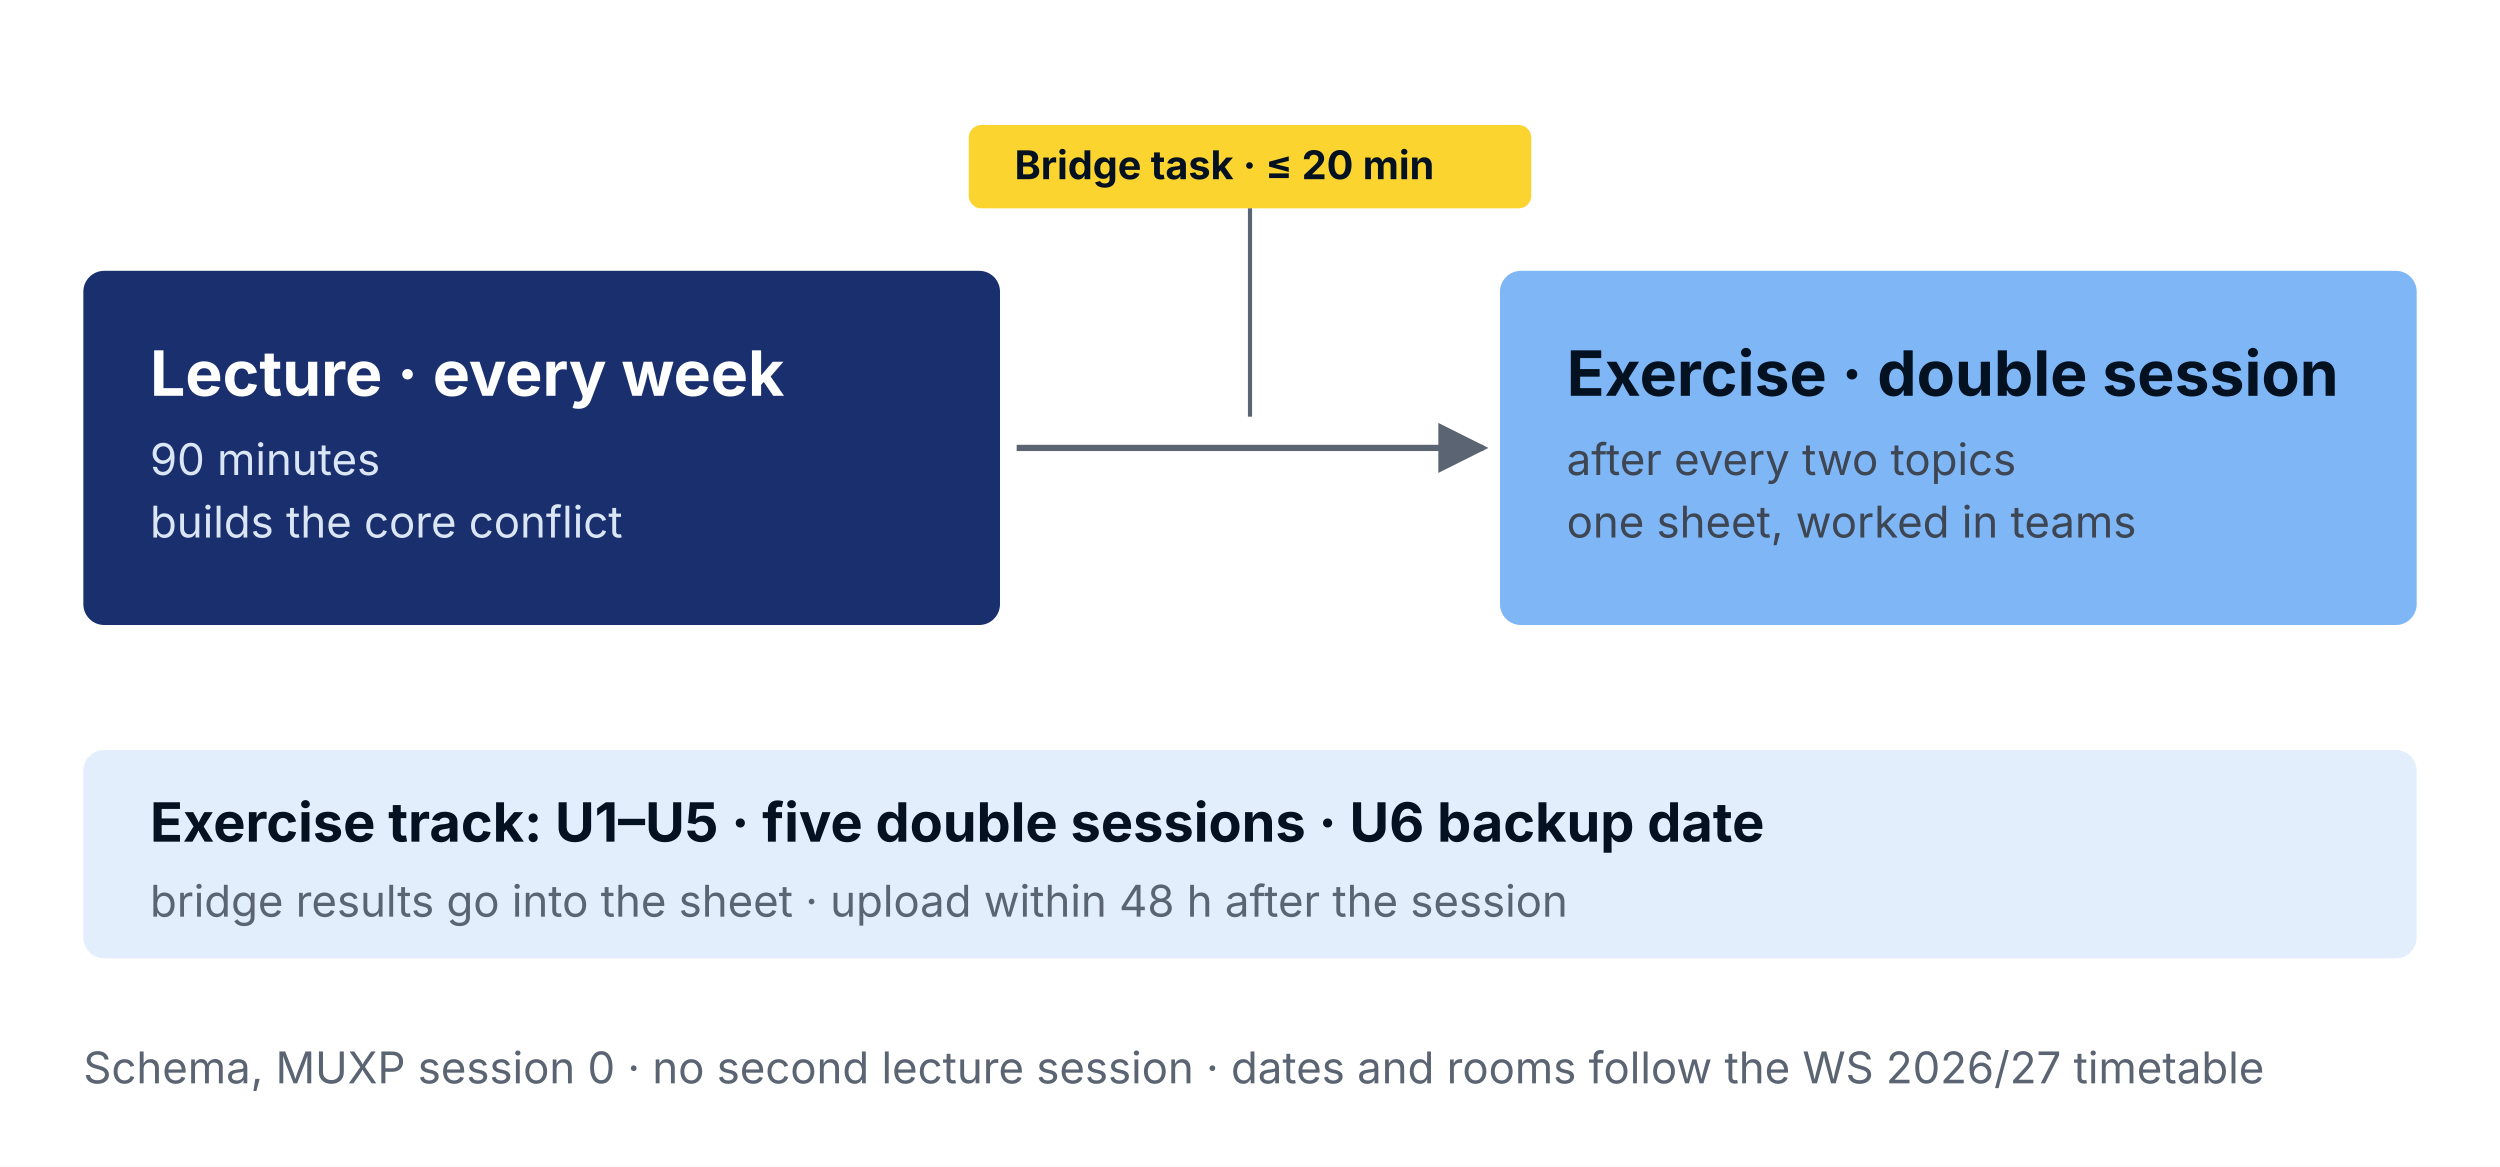
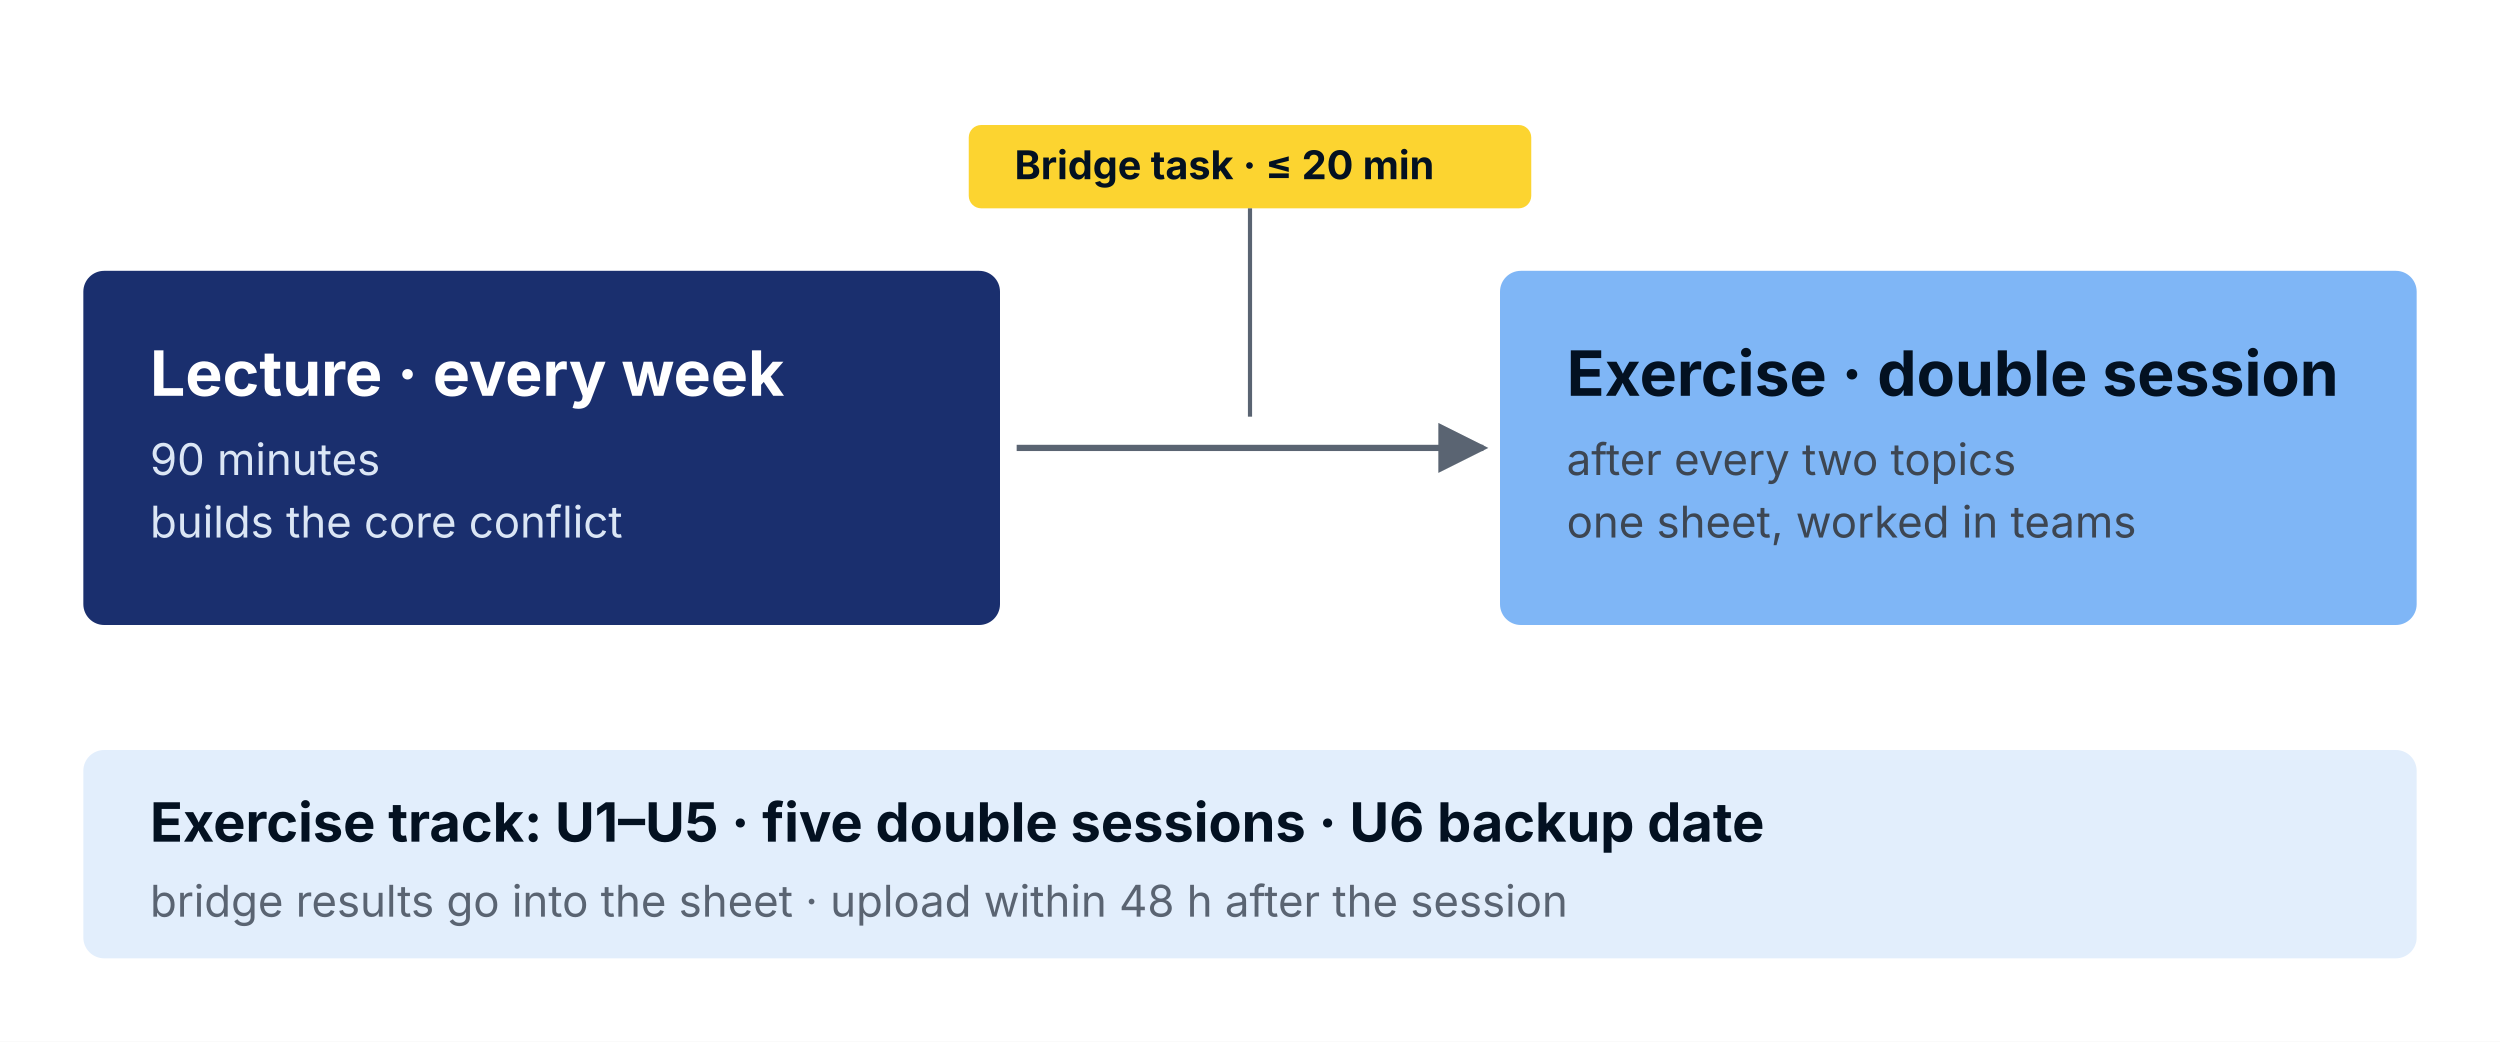
- <svg xmlns="http://www.w3.org/2000/svg" viewBox="0 0 1200 560" role="img" aria-labelledby="t d">
+ <svg xmlns="http://www.w3.org/2000/svg" viewBox="0 0 1200 500" role="img" aria-labelledby="t d">
  <style>
    text { font-family: Inter, "Neue Haas Unica", Helvetica, Arial, sans-serif; fill: #031121; }
    .st { font-size: 30px; font-weight: 700; }
    .stw { font-size: 30px; font-weight: 700; fill: #ffffff; }
    .sub { font-size: 21px; fill: #3d4652; }
    .subw { font-size: 21px; fill: #dbe6f5; }
    .tag { font-size: 19px; font-weight: 700; }
    .band { font-size: 26px; font-weight: 700; }
    .bandsub { font-size: 21px; fill: #5a6472; }
-     .foot { font-size: 21px; fill: #5a6472; }
    .arrow { stroke: #5a6472; stroke-width: 3; fill: none; }
  </style>
-   <rect width="1200" height="560" fill="#ffffff" />
+   <rect width="1200" height="500" fill="#ffffff" />
  <defs>
    <marker id="ah" viewBox="0 0 10 10" refX="9" refY="5" markerWidth="8" markerHeight="8" orient="auto-start-reverse">
      <path d="M 0 0 L 10 5 L 0 10 z" fill="#5a6472" />
    </marker>
  </defs>
  <rect x="40" y="130" width="440" height="170" rx="10" fill="#1a2f6e" />
  <text class="stw" x="72" y="190">Lecture · every week</text>
  <text class="subw" x="72" y="228">90 minutes</text>
  <text class="subw" x="72" y="258">builds the core conflict</text>
  <line class="arrow" x1="488" y1="215" x2="712" y2="215" marker-end="url(#ah)" />
  <rect x="465" y="60" width="270" height="40" rx="6" fill="#fcd430" />
  <text class="tag" x="487" y="86">Bridge task · ≤ 20 min</text>
  <line x1="600" y1="100" x2="600" y2="200" stroke="#5a6472" stroke-width="2" />
  <rect x="720" y="130" width="440" height="170" rx="10" fill="#7fb6f6" />
  <text class="st" x="752" y="190">Exercise · double session</text>
  <text class="sub" x="752" y="228">after every two topics</text>
  <text class="sub" x="752" y="258">one sheet, worked in teams</text>
  <rect x="40" y="360" width="1120" height="100" rx="10" fill="#e2eefc" />
  <text class="band" x="72" y="404">Exercise track: U1–U5 · five double sessions · U6 backup date</text>
  <text class="bandsub" x="72" y="440">bridge results go into the sheet · upload within 48 h after the session</text>
-   <text class="foot" x="40" y="520">Schema, MUXP session 0 · no second lecture session · dates and rooms follow the WS 2026/27 timetable</text>
</svg>
